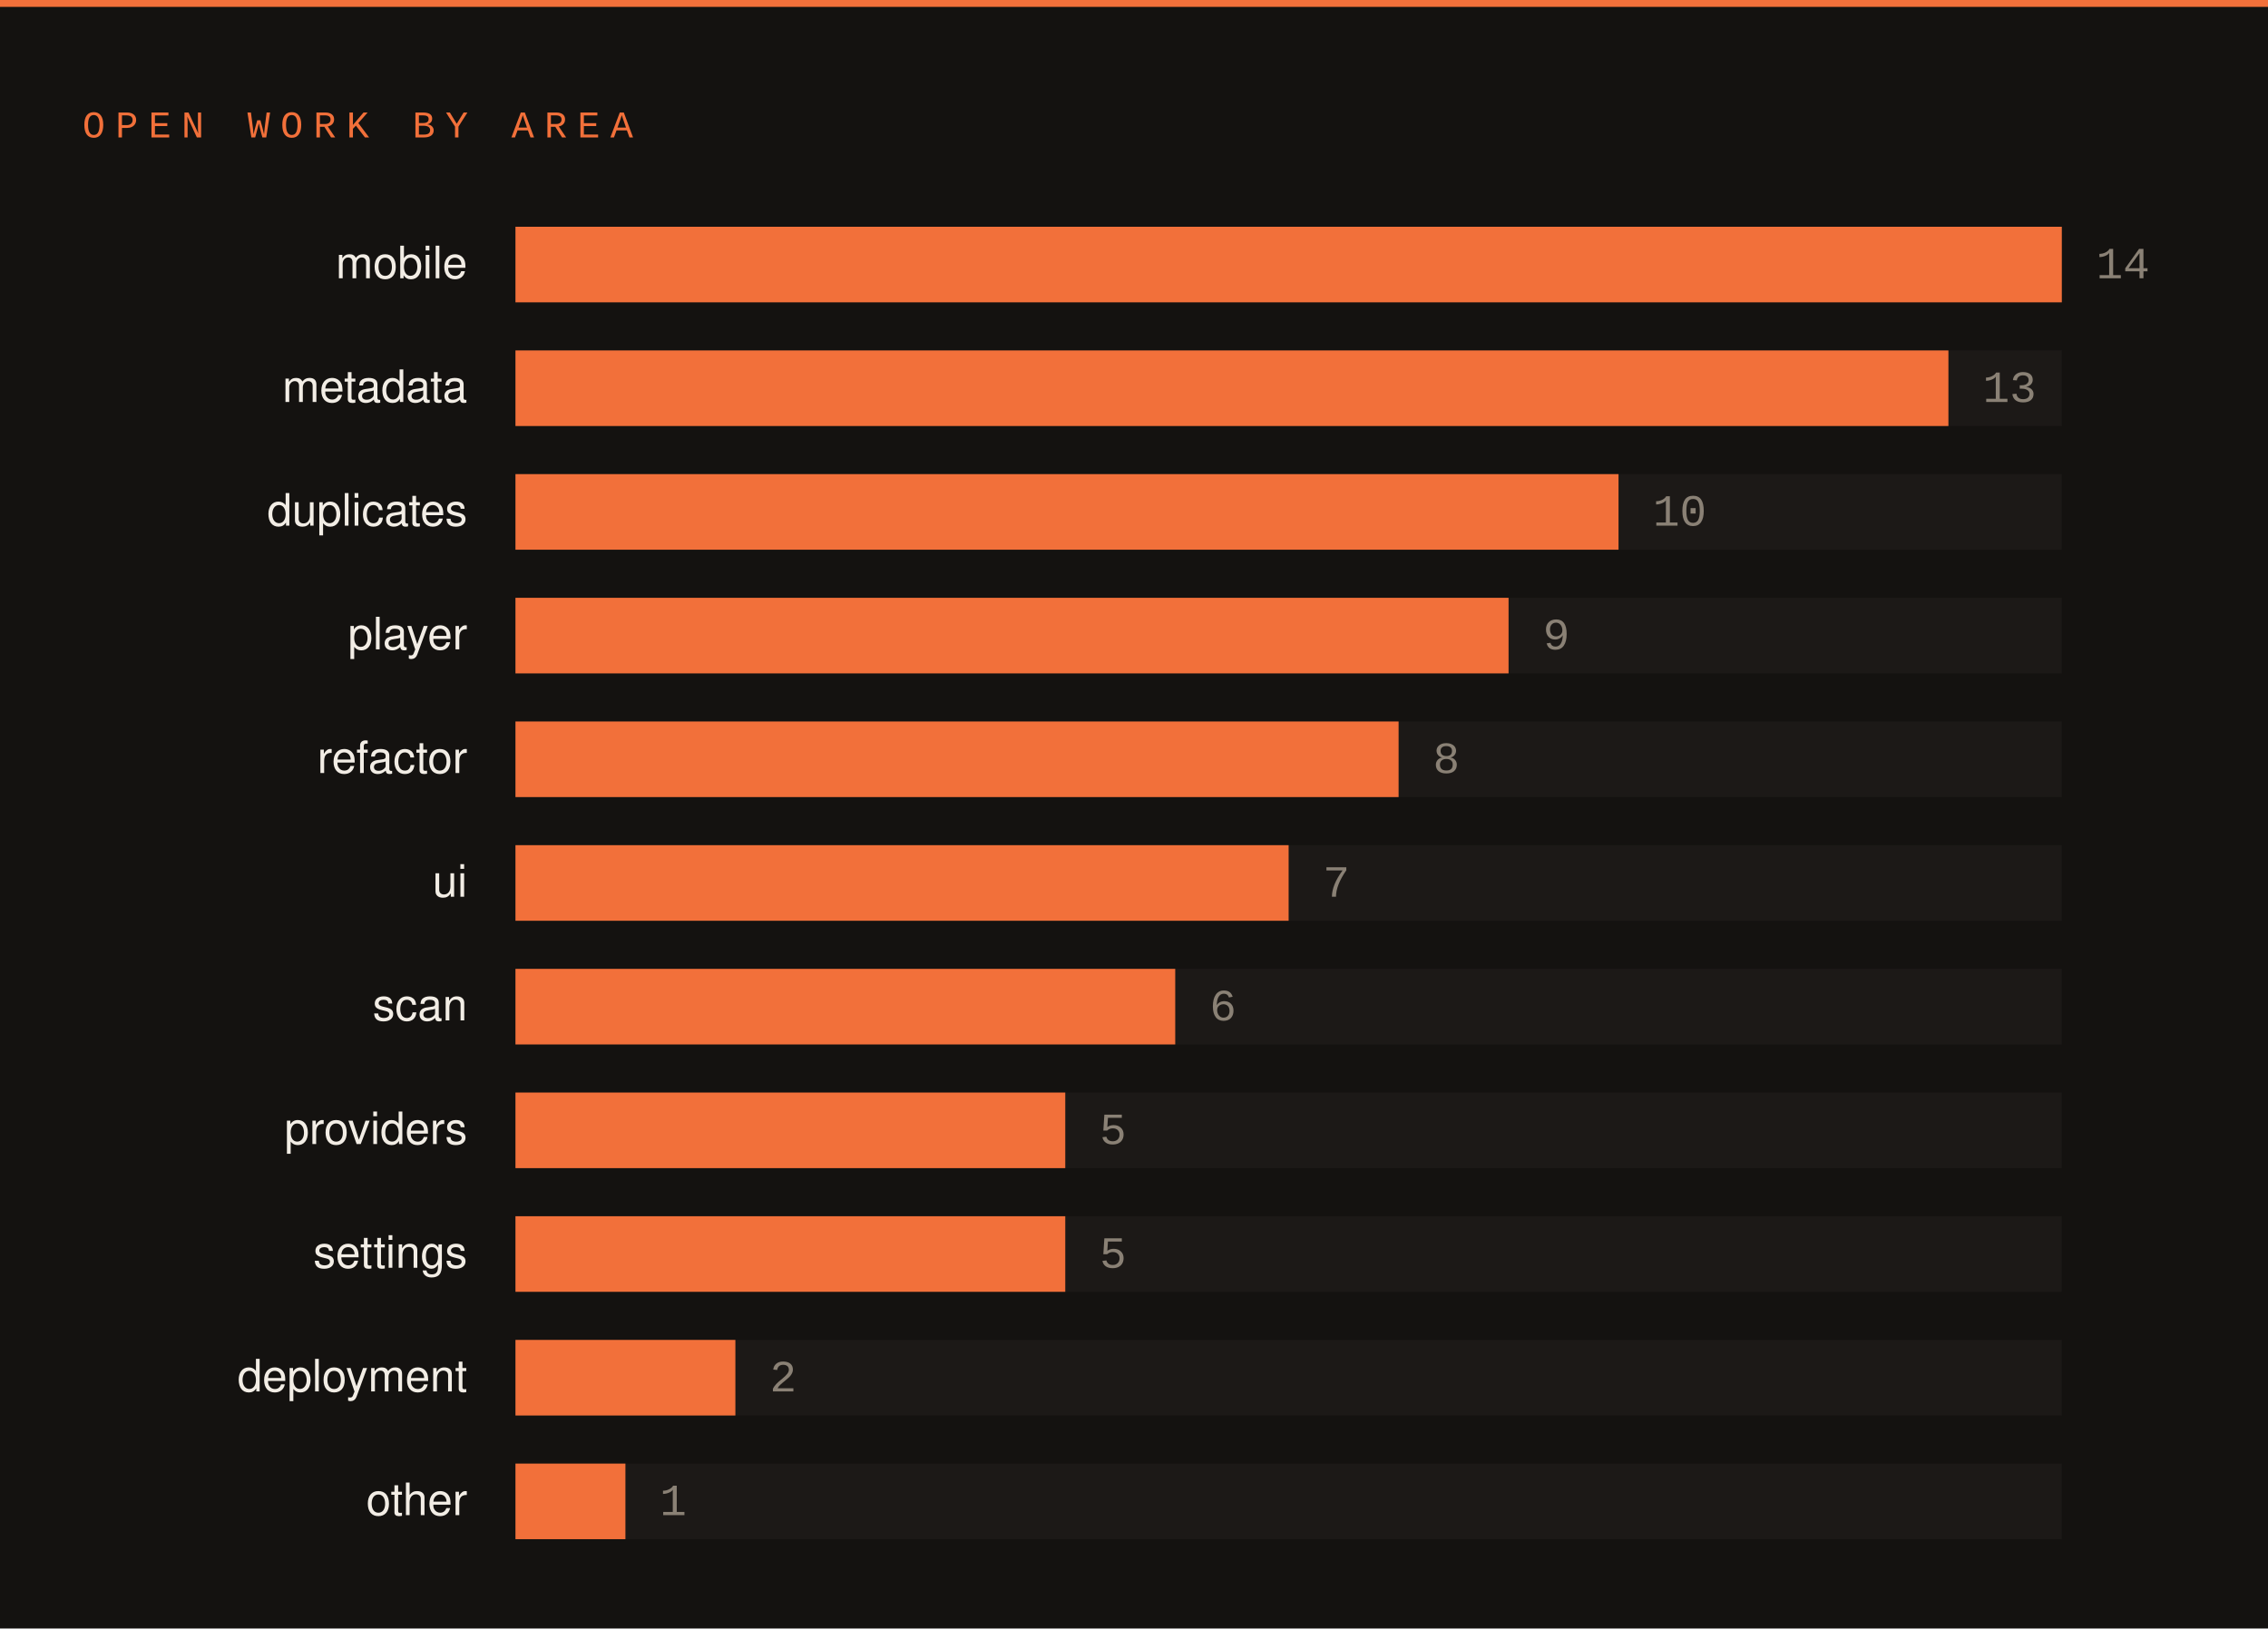
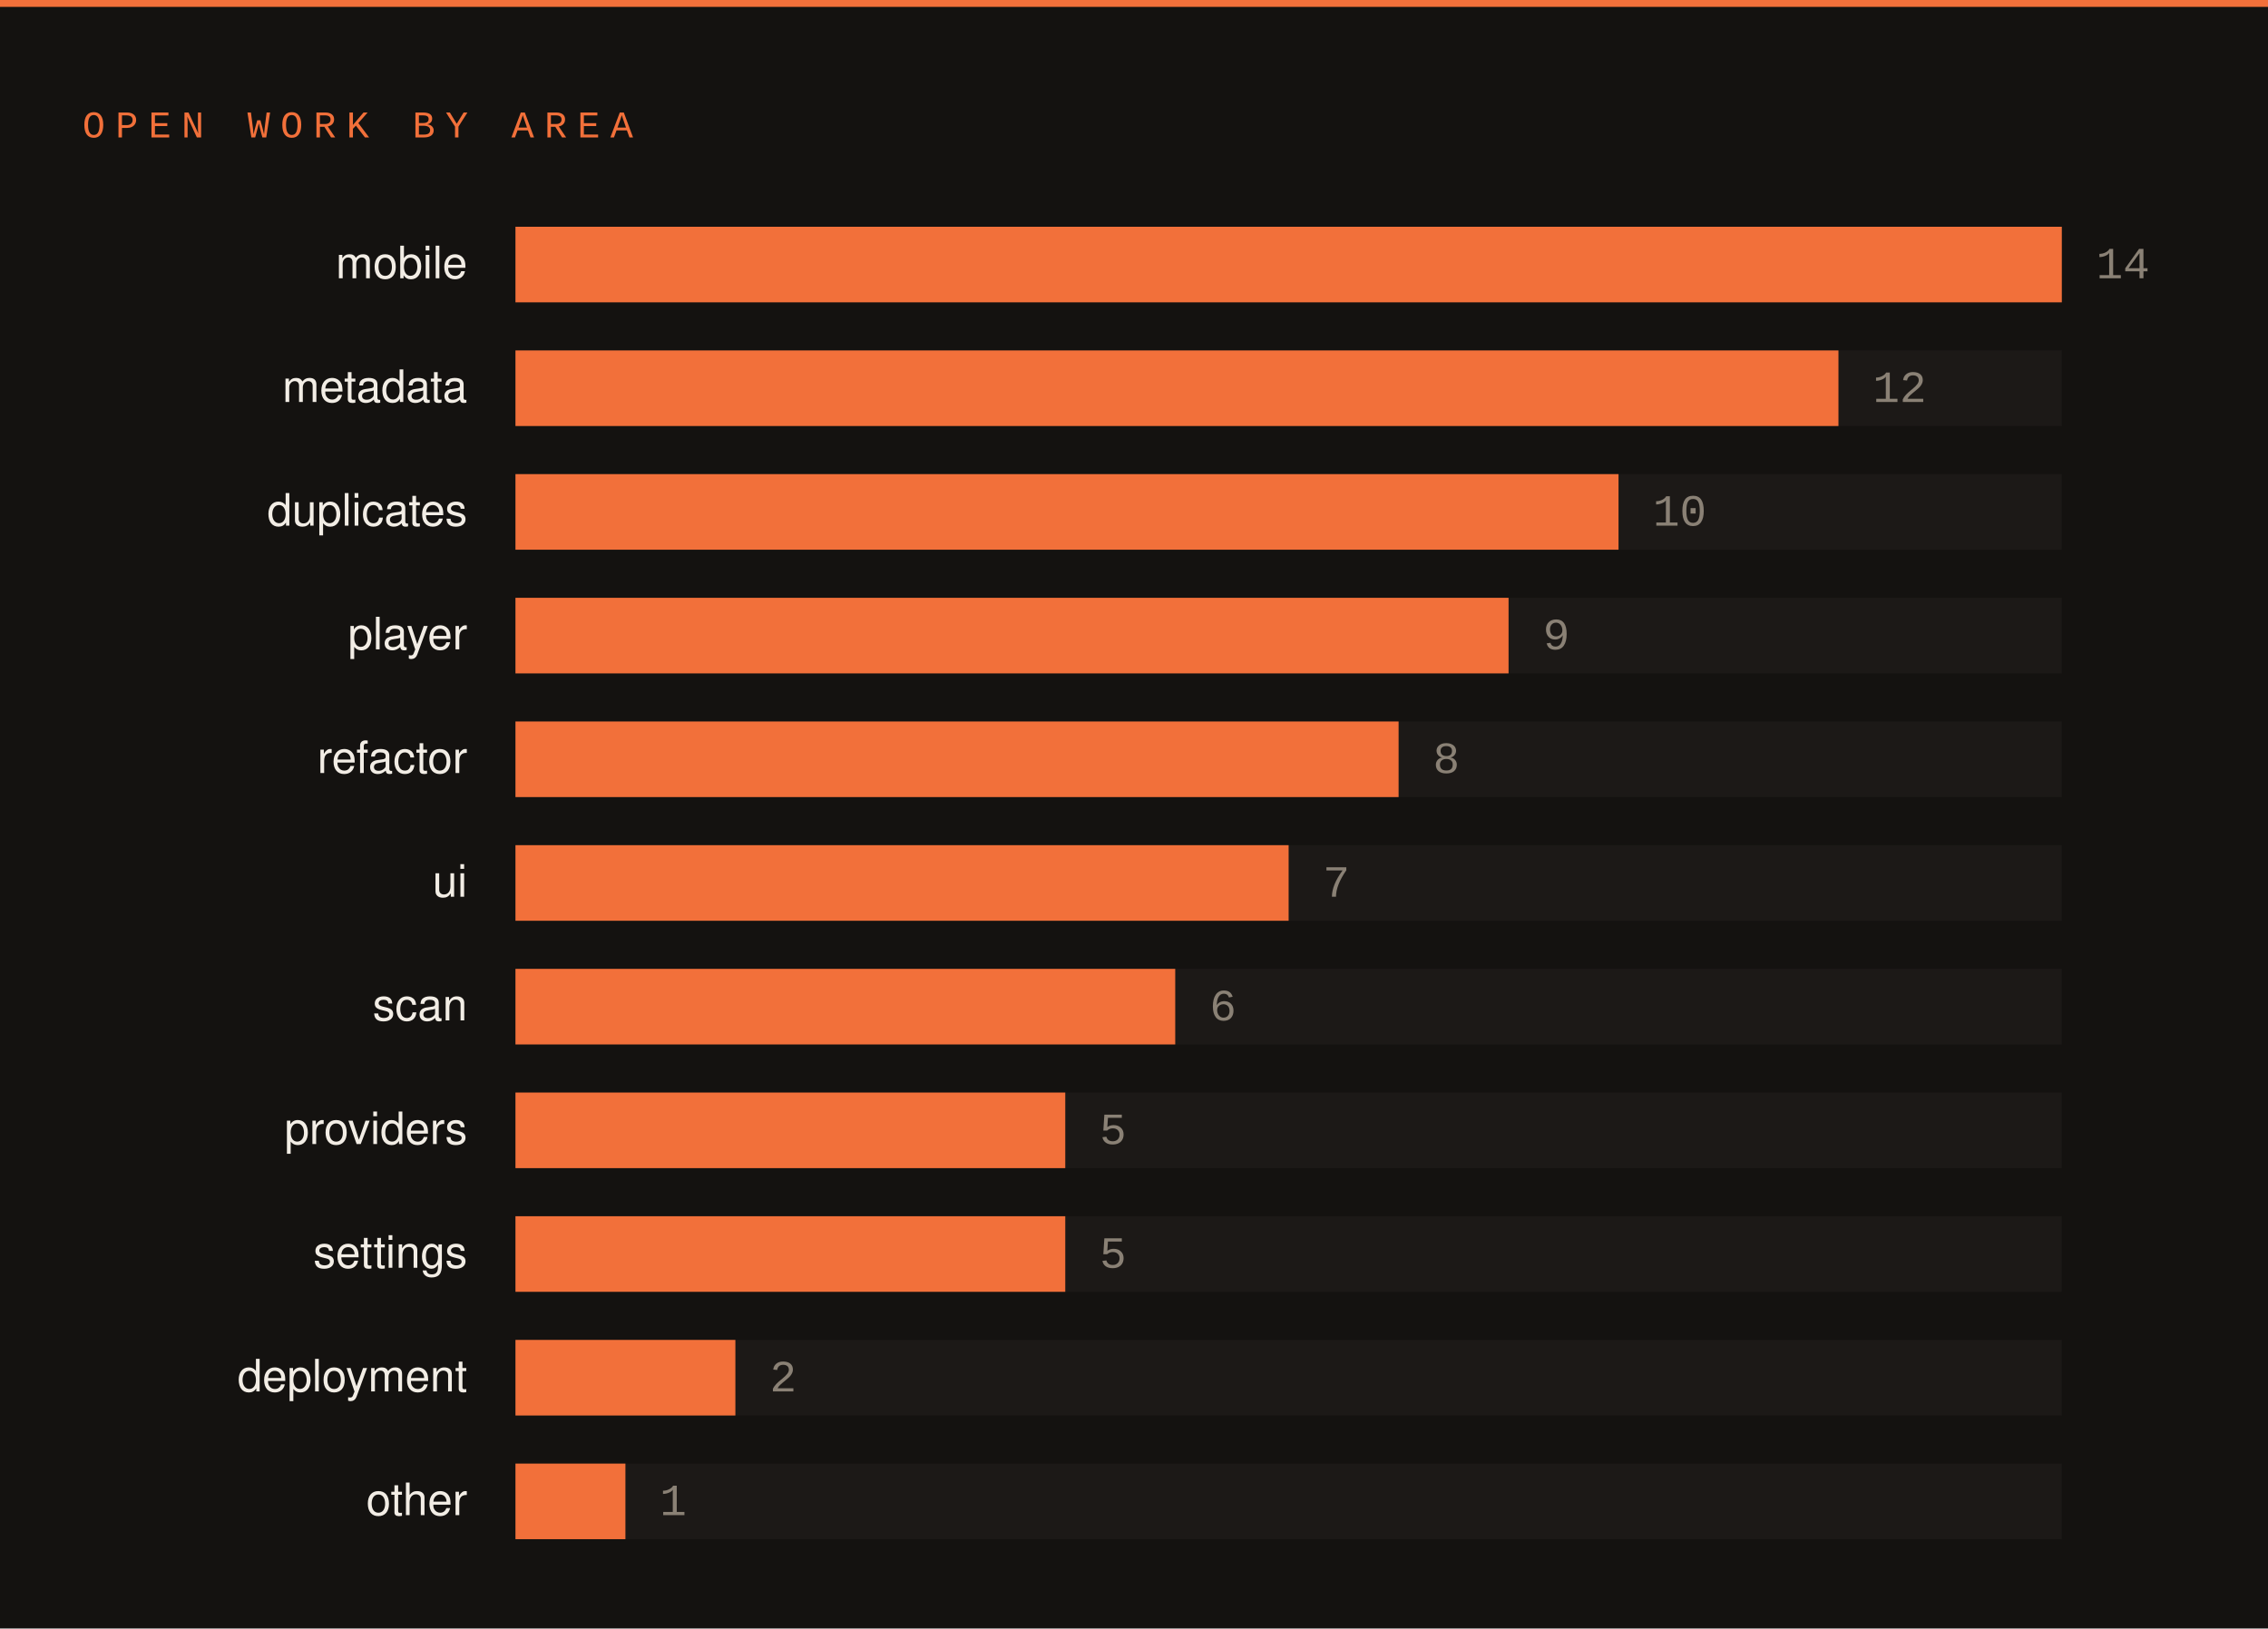
<svg xmlns="http://www.w3.org/2000/svg" width="660" height="474" viewBox="0 0 660 474">
  <rect width="660" height="474" fill="#141210" />
  <rect x="0" y="0" width="660" height="2" fill="#f2703a" />
  <text x="24" y="40" font-family="SFMono-Regular,Consolas,Liberation Mono,monospace" font-size="11" letter-spacing="3" fill="#f2703a">OPEN WORK BY AREA</text>
  <text x="136" y="81" font-family="-apple-system,Segoe UI,Helvetica,Arial,sans-serif" font-size="13" fill="#f2ede5" text-anchor="end">mobile</text>
  <rect x="150" y="66" width="450" height="22" fill="#1c1917" />
  <rect x="150" y="66" width="450" height="22" fill="#f2703a" />
  <text x="610" y="81" font-family="SFMono-Regular,Consolas,Liberation Mono,monospace" font-size="13" fill="#8a8175">14</text>
  <text x="136" y="117" font-family="-apple-system,Segoe UI,Helvetica,Arial,sans-serif" font-size="13" fill="#f2ede5" text-anchor="end">metadata</text>
  <rect x="150" y="102" width="450" height="22" fill="#1c1917" />
-   <rect x="150" y="102" width="417" height="22" fill="#f2703a" />
-   <text x="577" y="117" font-family="SFMono-Regular,Consolas,Liberation Mono,monospace" font-size="13" fill="#8a8175">13</text>
+   <rect x="150" y="102" width="385" height="22" fill="#f2703a" />
+   <text x="545" y="117" font-family="SFMono-Regular,Consolas,Liberation Mono,monospace" font-size="13" fill="#8a8175">12</text>
  <text x="136" y="153" font-family="-apple-system,Segoe UI,Helvetica,Arial,sans-serif" font-size="13" fill="#f2ede5" text-anchor="end">duplicates</text>
  <rect x="150" y="138" width="450" height="22" fill="#1c1917" />
  <rect x="150" y="138" width="321" height="22" fill="#f2703a" />
  <text x="481" y="153" font-family="SFMono-Regular,Consolas,Liberation Mono,monospace" font-size="13" fill="#8a8175">10</text>
  <text x="136" y="189" font-family="-apple-system,Segoe UI,Helvetica,Arial,sans-serif" font-size="13" fill="#f2ede5" text-anchor="end">player</text>
  <rect x="150" y="174" width="450" height="22" fill="#1c1917" />
  <rect x="150" y="174" width="289" height="22" fill="#f2703a" />
  <text x="449" y="189" font-family="SFMono-Regular,Consolas,Liberation Mono,monospace" font-size="13" fill="#8a8175">9</text>
  <text x="136" y="225" font-family="-apple-system,Segoe UI,Helvetica,Arial,sans-serif" font-size="13" fill="#f2ede5" text-anchor="end">refactor</text>
  <rect x="150" y="210" width="450" height="22" fill="#1c1917" />
  <rect x="150" y="210" width="257" height="22" fill="#f2703a" />
  <text x="417" y="225" font-family="SFMono-Regular,Consolas,Liberation Mono,monospace" font-size="13" fill="#8a8175">8</text>
  <text x="136" y="261" font-family="-apple-system,Segoe UI,Helvetica,Arial,sans-serif" font-size="13" fill="#f2ede5" text-anchor="end">ui</text>
  <rect x="150" y="246" width="450" height="22" fill="#1c1917" />
  <rect x="150" y="246" width="225" height="22" fill="#f2703a" />
  <text x="385" y="261" font-family="SFMono-Regular,Consolas,Liberation Mono,monospace" font-size="13" fill="#8a8175">7</text>
  <text x="136" y="297" font-family="-apple-system,Segoe UI,Helvetica,Arial,sans-serif" font-size="13" fill="#f2ede5" text-anchor="end">scan</text>
  <rect x="150" y="282" width="450" height="22" fill="#1c1917" />
  <rect x="150" y="282" width="192" height="22" fill="#f2703a" />
  <text x="352" y="297" font-family="SFMono-Regular,Consolas,Liberation Mono,monospace" font-size="13" fill="#8a8175">6</text>
  <text x="136" y="333" font-family="-apple-system,Segoe UI,Helvetica,Arial,sans-serif" font-size="13" fill="#f2ede5" text-anchor="end">providers</text>
  <rect x="150" y="318" width="450" height="22" fill="#1c1917" />
  <rect x="150" y="318" width="160" height="22" fill="#f2703a" />
  <text x="320" y="333" font-family="SFMono-Regular,Consolas,Liberation Mono,monospace" font-size="13" fill="#8a8175">5</text>
  <text x="136" y="369" font-family="-apple-system,Segoe UI,Helvetica,Arial,sans-serif" font-size="13" fill="#f2ede5" text-anchor="end">settings</text>
  <rect x="150" y="354" width="450" height="22" fill="#1c1917" />
  <rect x="150" y="354" width="160" height="22" fill="#f2703a" />
  <text x="320" y="369" font-family="SFMono-Regular,Consolas,Liberation Mono,monospace" font-size="13" fill="#8a8175">5</text>
  <text x="136" y="405" font-family="-apple-system,Segoe UI,Helvetica,Arial,sans-serif" font-size="13" fill="#f2ede5" text-anchor="end">deployment</text>
  <rect x="150" y="390" width="450" height="22" fill="#1c1917" />
  <rect x="150" y="390" width="64" height="22" fill="#f2703a" />
  <text x="224" y="405" font-family="SFMono-Regular,Consolas,Liberation Mono,monospace" font-size="13" fill="#8a8175">2</text>
  <text x="136" y="441" font-family="-apple-system,Segoe UI,Helvetica,Arial,sans-serif" font-size="13" fill="#f2ede5" text-anchor="end">other</text>
  <rect x="150" y="426" width="450" height="22" fill="#1c1917" />
  <rect x="150" y="426" width="32" height="22" fill="#f2703a" />
  <text x="192" y="441" font-family="SFMono-Regular,Consolas,Liberation Mono,monospace" font-size="13" fill="#8a8175">1</text>
</svg>
